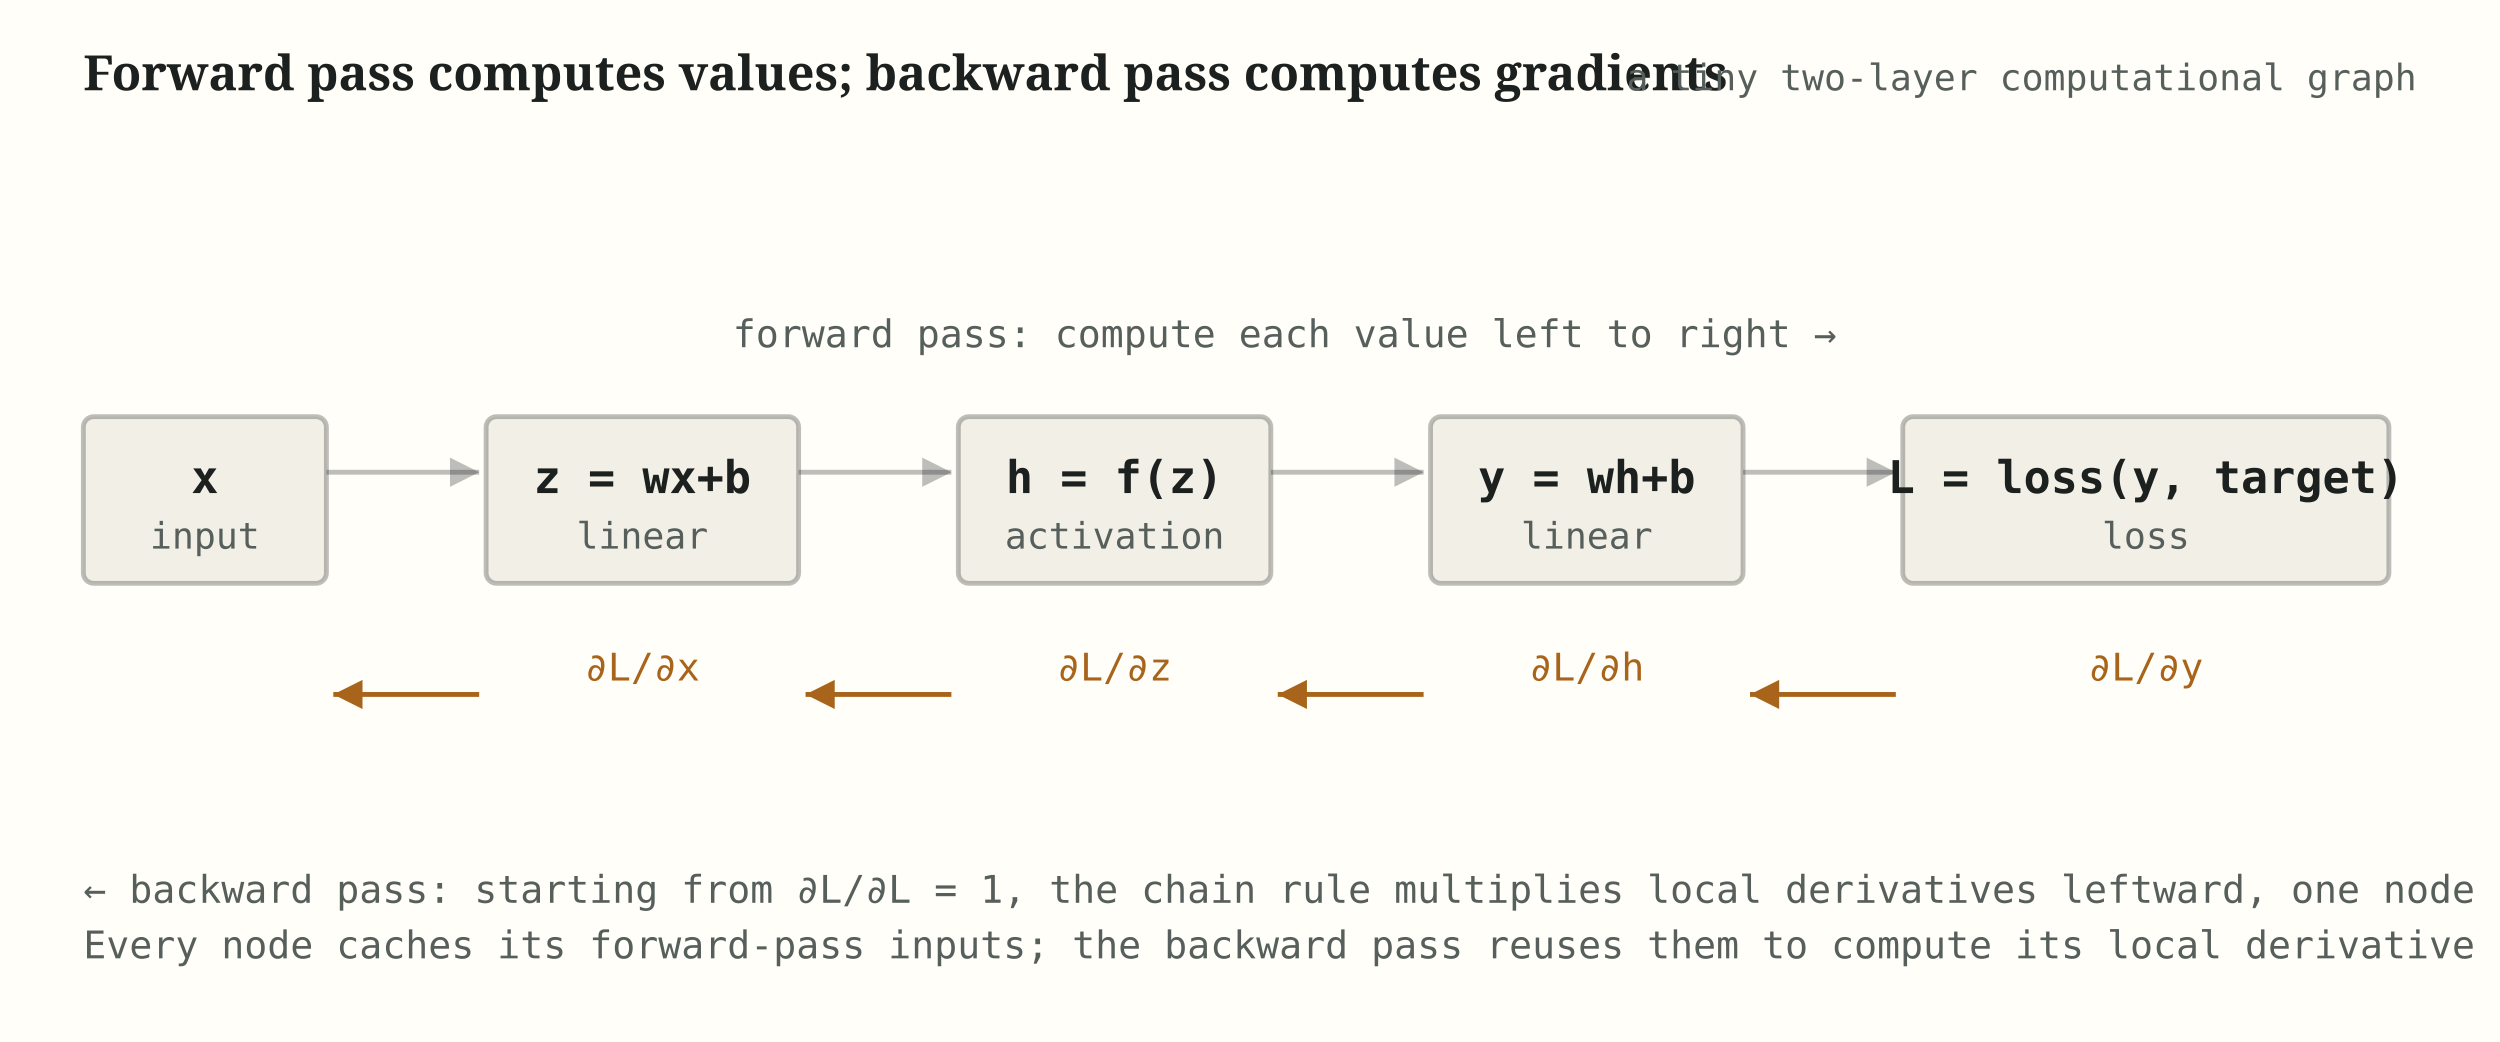
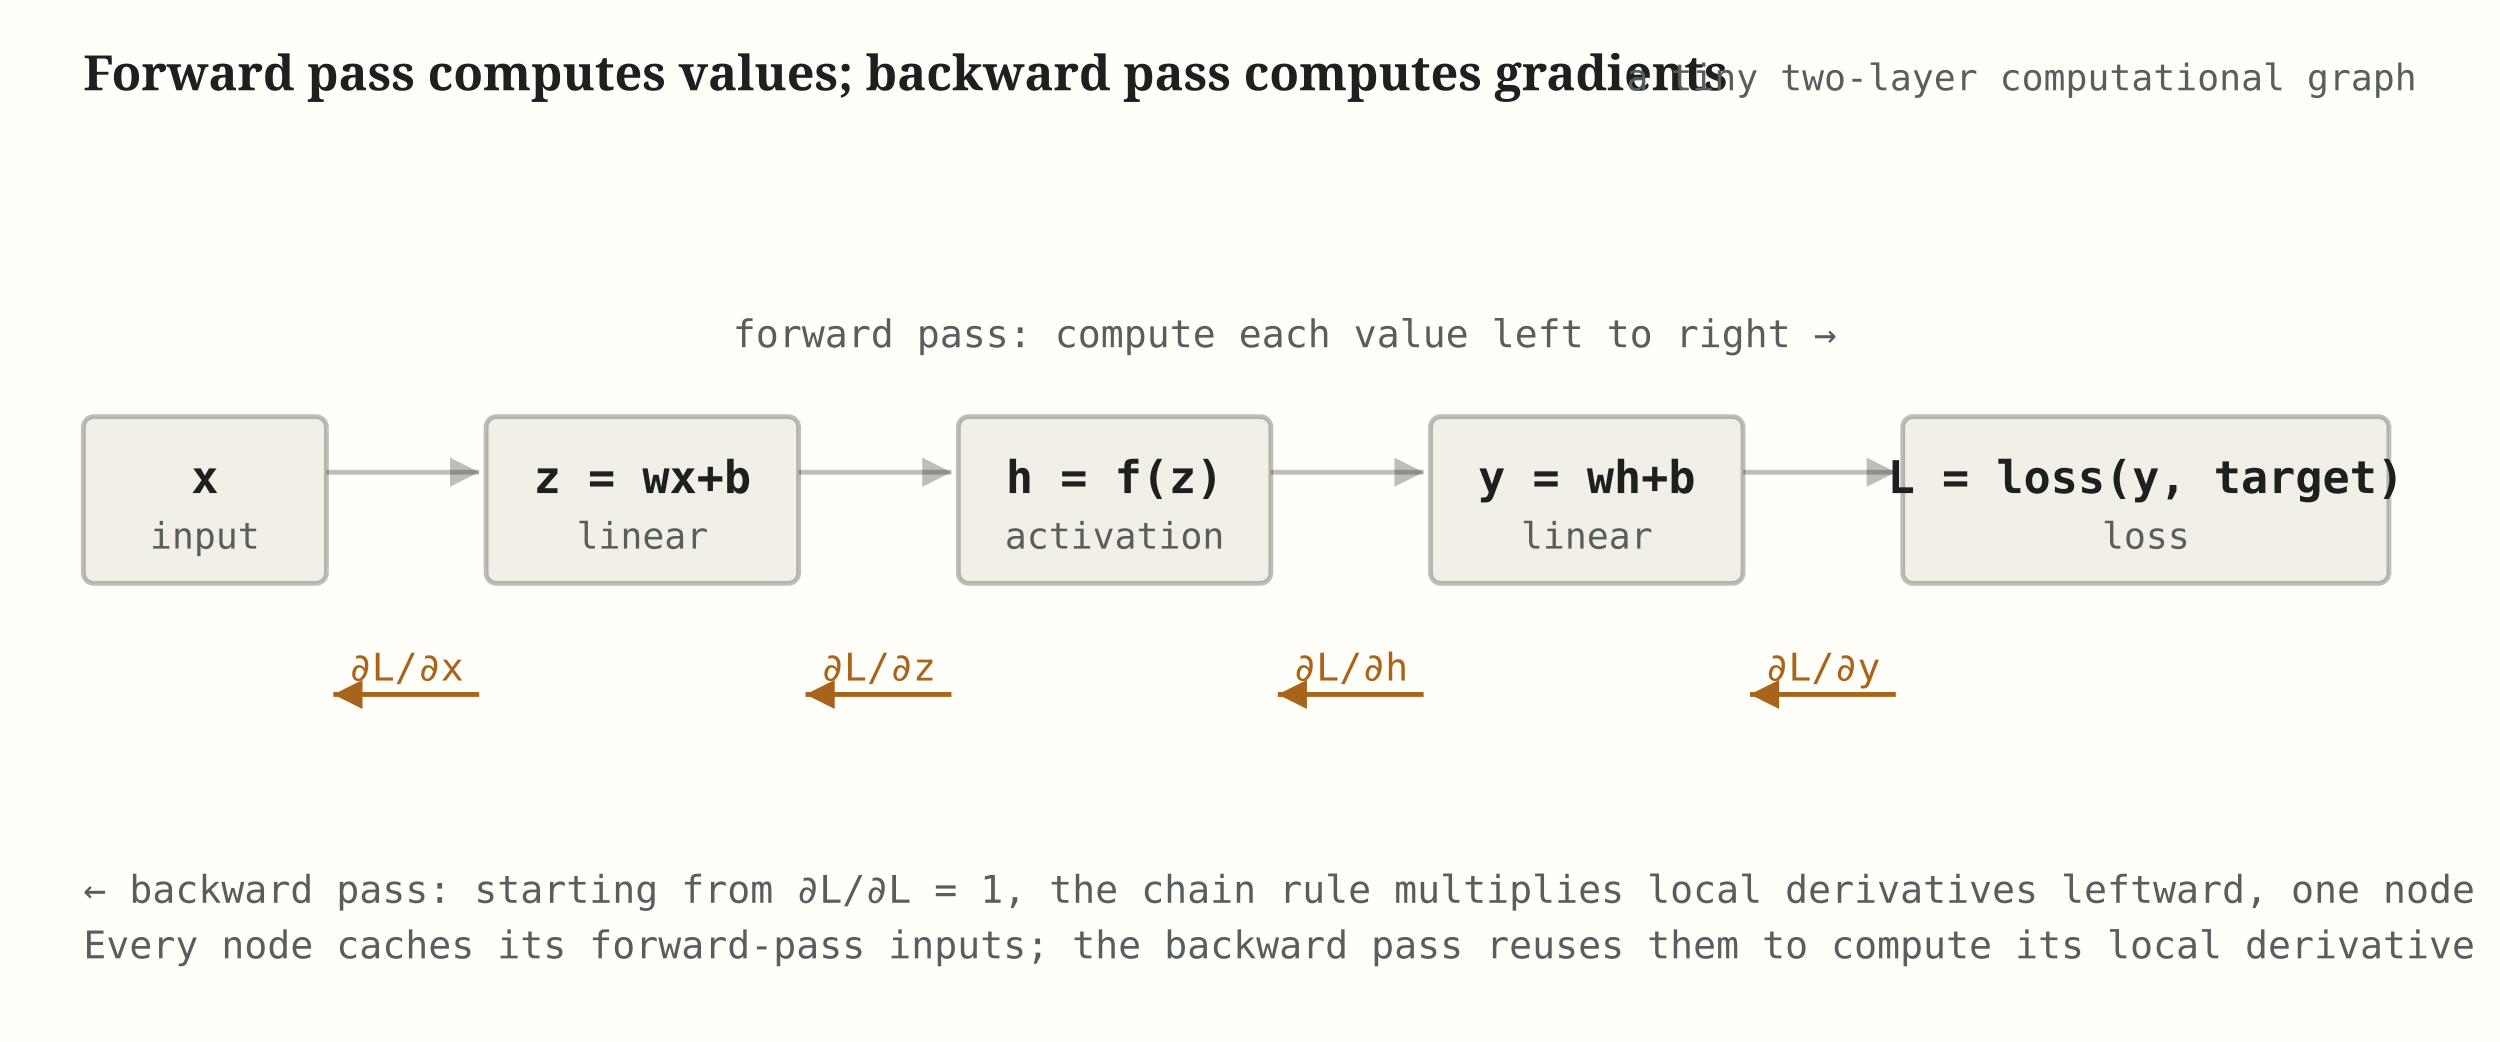
<svg xmlns="http://www.w3.org/2000/svg" viewBox="0 0 720 300" font-family="ui-monospace,SFMono-Regular,Menlo,Consolas,monospace">
  <rect x="0" y="0" width="720" height="300" fill="#fffef9" />
  <defs>
    <marker id="arrowF" markerWidth="8" markerHeight="8" refX="6" refY="3" orient="auto">
      <path d="M0,0 L6,3 L0,6 Z" fill="#1c201f4a" />
    </marker>
    <marker id="arrowB" markerWidth="8" markerHeight="8" refX="6" refY="3" orient="auto">
      <path d="M0,0 L6,3 L0,6 Z" fill="#a8641a" />
    </marker>
  </defs>
  <text x="24" y="26" font-size="14" fill="#1c201f" font-weight="700" font-family="Georgia,ui-serif,serif">Forward pass computes values; backward pass computes gradients</text>
  <text x="696" y="26" font-size="10.5" fill="#565f5b" text-anchor="end">a tiny two-layer computational graph</text>
  <rect x="24" y="120" width="70" height="48" rx="3" fill="#f2efe6" stroke="#1c201f4a" stroke-width="1.4" />
  <text x="59" y="142" font-size="13" fill="#1c201f" text-anchor="middle" font-weight="600">x</text>
  <text x="59" y="158" font-size="10.5" fill="#565f5b" text-anchor="middle">input</text>
  <rect x="140" y="120" width="90" height="48" rx="3" fill="#f2efe6" stroke="#1c201f4a" stroke-width="1.4" />
  <text x="185" y="142" font-size="13" fill="#1c201f" text-anchor="middle" font-weight="600">z = wx+b</text>
  <text x="185" y="158" font-size="10.5" fill="#565f5b" text-anchor="middle">linear</text>
  <rect x="276" y="120" width="90" height="48" rx="3" fill="#f2efe6" stroke="#1c201f4a" stroke-width="1.4" />
  <text x="321" y="142" font-size="13" fill="#1c201f" text-anchor="middle" font-weight="600">h = f(z)</text>
  <text x="321" y="158" font-size="10.5" fill="#565f5b" text-anchor="middle">activation</text>
  <rect x="412" y="120" width="90" height="48" rx="3" fill="#f2efe6" stroke="#1c201f4a" stroke-width="1.4" />
  <text x="457" y="142" font-size="13" fill="#1c201f" text-anchor="middle" font-weight="600">y = wh+b</text>
  <text x="457" y="158" font-size="10.5" fill="#565f5b" text-anchor="middle">linear</text>
  <rect x="548" y="120" width="140" height="48" rx="3" fill="#f2efe6" stroke="#1c201f4a" stroke-width="1.4" />
  <text x="618" y="142" font-size="13" fill="#1c201f" text-anchor="middle" font-weight="600">L = loss(y, target)</text>
  <text x="618" y="158" font-size="10.5" fill="#565f5b" text-anchor="middle">loss</text>
  <line x1="94" y1="136" x2="138" y2="136" stroke="#1c201f4a" stroke-width="1.4" marker-end="url(#arrowF)" />
  <line x1="230" y1="136" x2="274" y2="136" stroke="#1c201f4a" stroke-width="1.4" marker-end="url(#arrowF)" />
  <line x1="366" y1="136" x2="410" y2="136" stroke="#1c201f4a" stroke-width="1.4" marker-end="url(#arrowF)" />
  <line x1="502" y1="136" x2="546" y2="136" stroke="#1c201f4a" stroke-width="1.4" marker-end="url(#arrowF)" />
  <text x="370" y="100" font-size="11" fill="#565f5b" text-anchor="middle">forward pass: compute each value left to right →</text>
  <line x1="546" y1="200" x2="504" y2="200" stroke="#a8641a" stroke-width="1.4" marker-end="url(#arrowB)" />
  <line x1="410" y1="200" x2="368" y2="200" stroke="#a8641a" stroke-width="1.4" marker-end="url(#arrowB)" />
  <line x1="274" y1="200" x2="232" y2="200" stroke="#a8641a" stroke-width="1.4" marker-end="url(#arrowB)" />
  <line x1="138" y1="200" x2="96" y2="200" stroke="#a8641a" stroke-width="1.4" marker-end="url(#arrowB)" />
-   <text x="618" y="196" font-size="11" fill="#a8641a" text-anchor="middle">∂L/∂y</text>
-   <text x="457" y="196" font-size="11" fill="#a8641a" text-anchor="middle">∂L/∂h</text>
-   <text x="321" y="196" font-size="11" fill="#a8641a" text-anchor="middle">∂L/∂z</text>
-   <text x="185" y="196" font-size="11" fill="#a8641a" text-anchor="middle">∂L/∂x</text>
+   <text x="525" y="196" font-size="11" fill="#a8641a" text-anchor="middle">∂L/∂y</text>
+   <text x="389" y="196" font-size="11" fill="#a8641a" text-anchor="middle">∂L/∂h</text>
+   <text x="253" y="196" font-size="11" fill="#a8641a" text-anchor="middle">∂L/∂z</text>
+   <text x="117" y="196" font-size="11" fill="#a8641a" text-anchor="middle">∂L/∂x</text>
  <text x="24" y="260" font-size="11" fill="#565f5b">← backward pass: starting from ∂L/∂L = 1, the chain rule multiplies local derivatives leftward, one node at a time.</text>
  <text x="24" y="276" font-size="11" fill="#565f5b">Every node caches its forward-pass inputs; the backward pass reuses them to compute its local derivative before passing the gradient further back.</text>
</svg>
